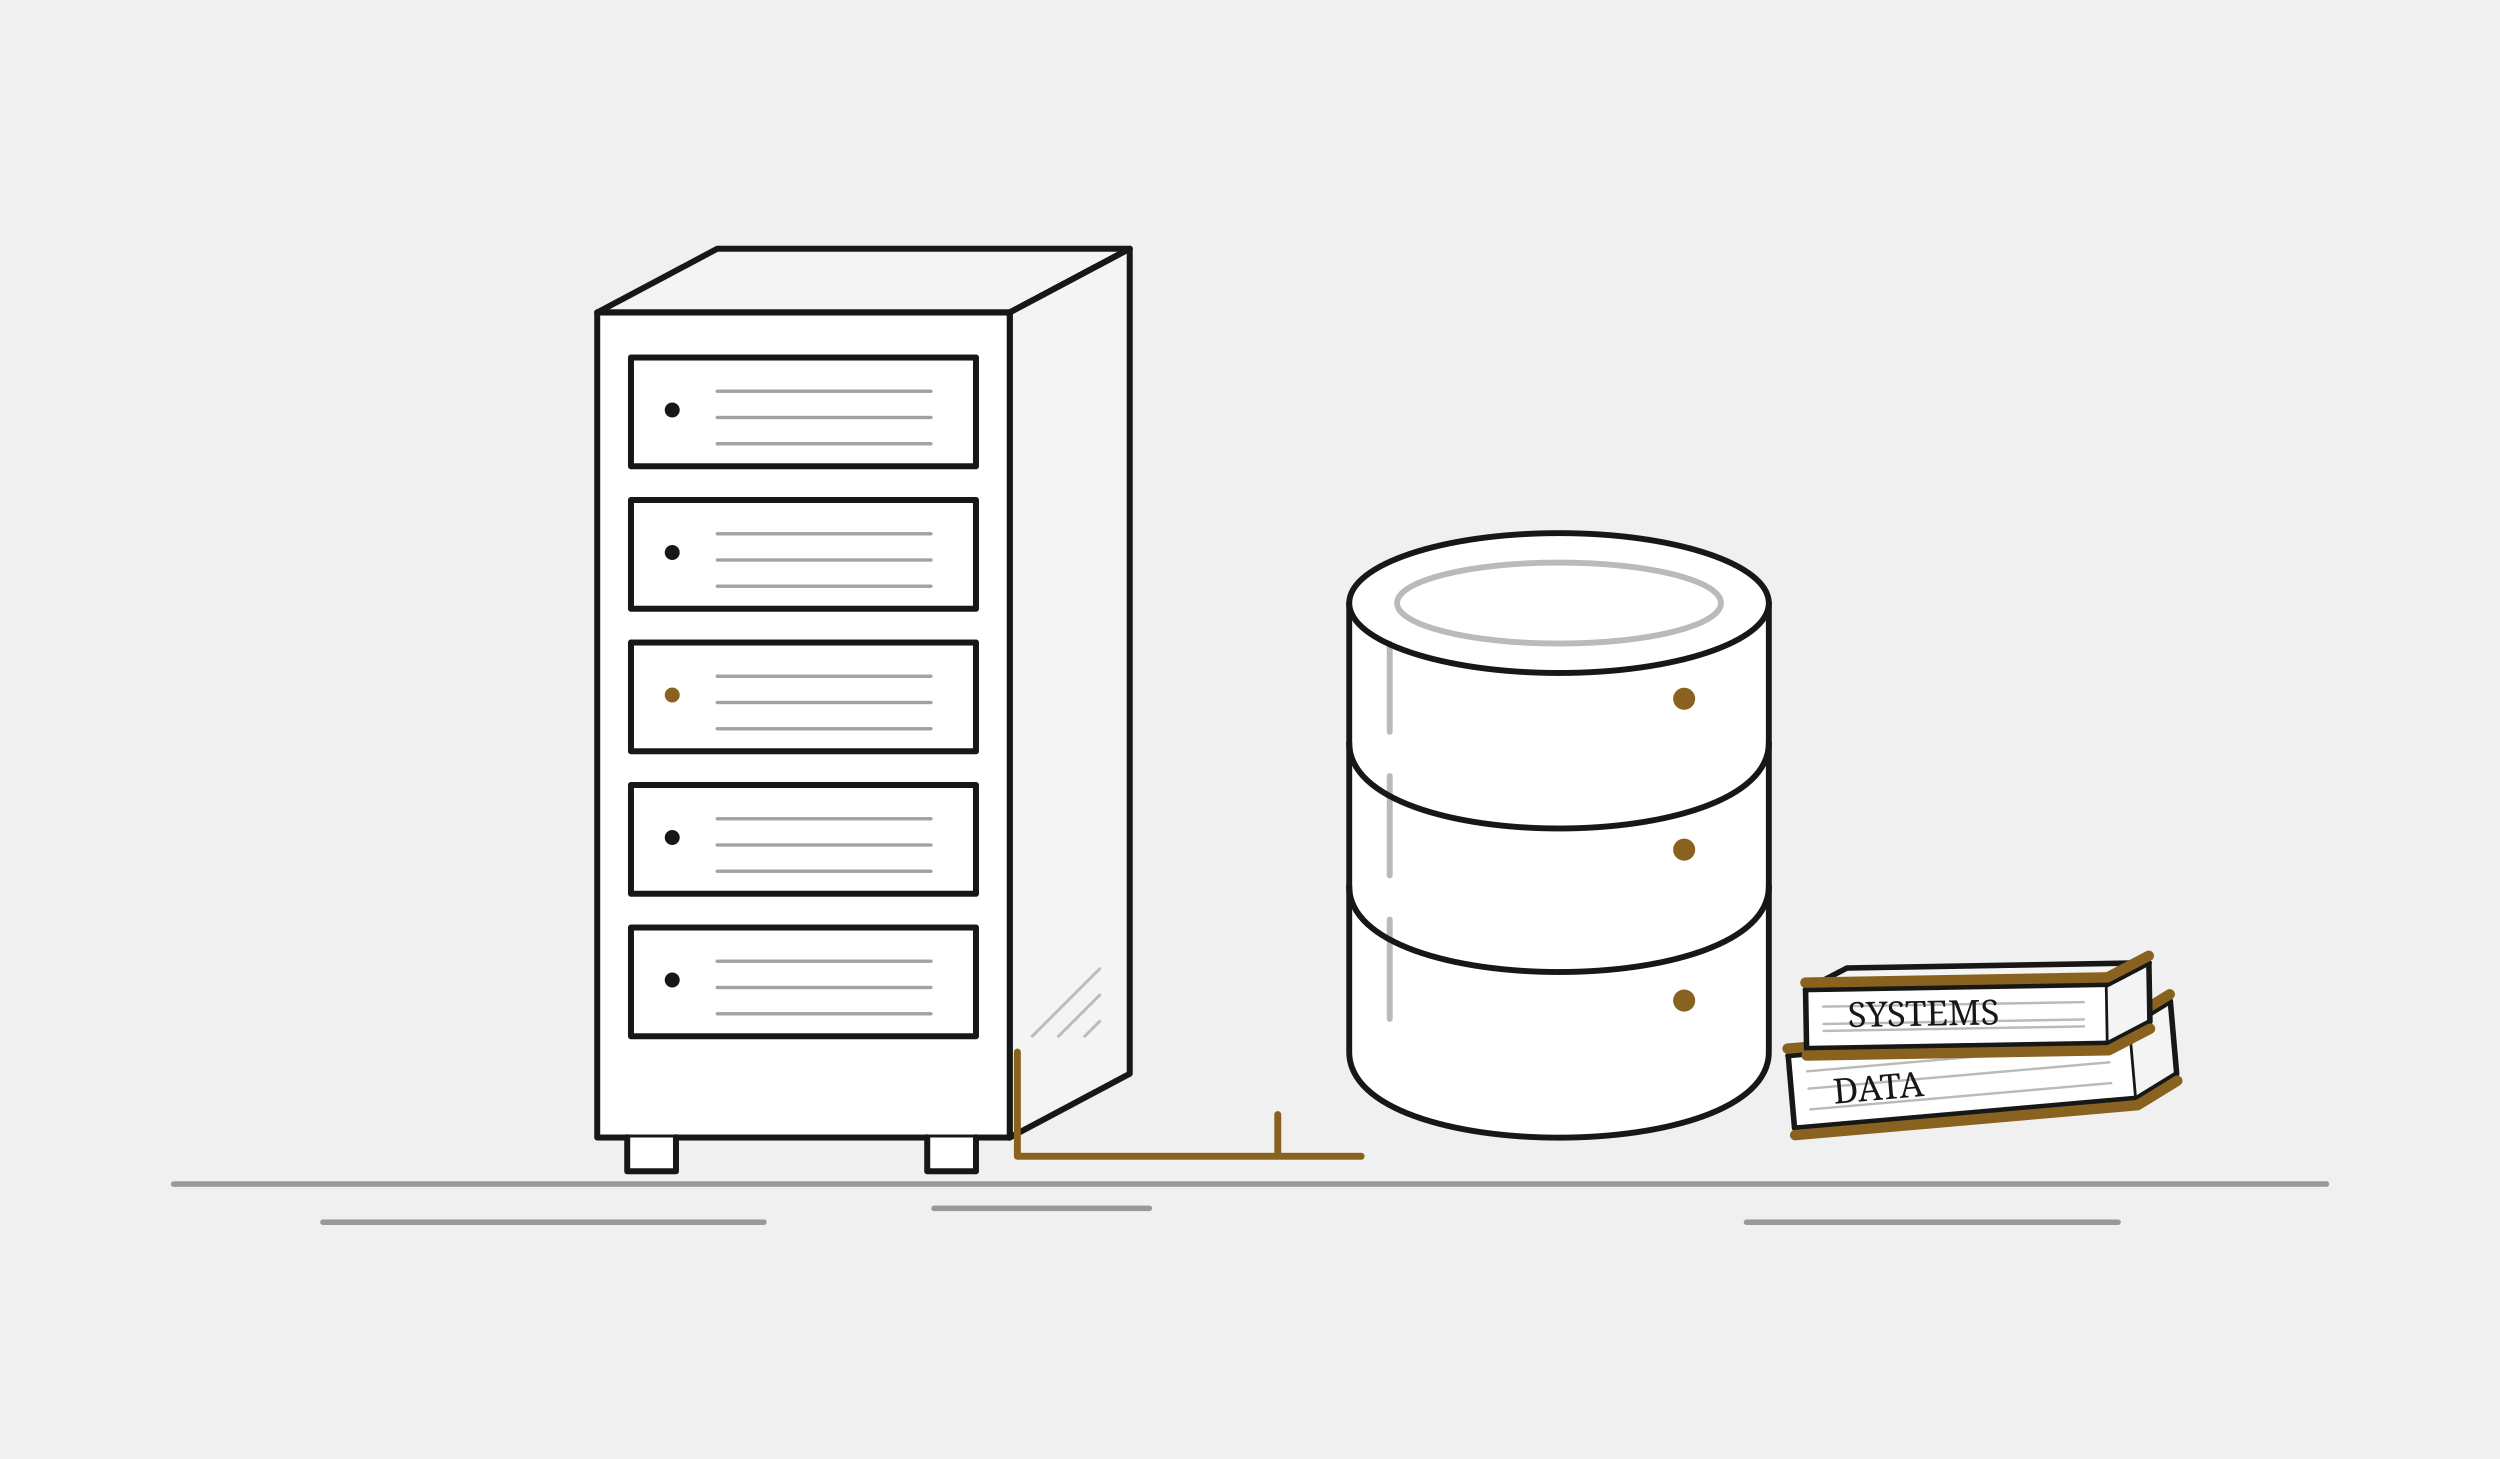
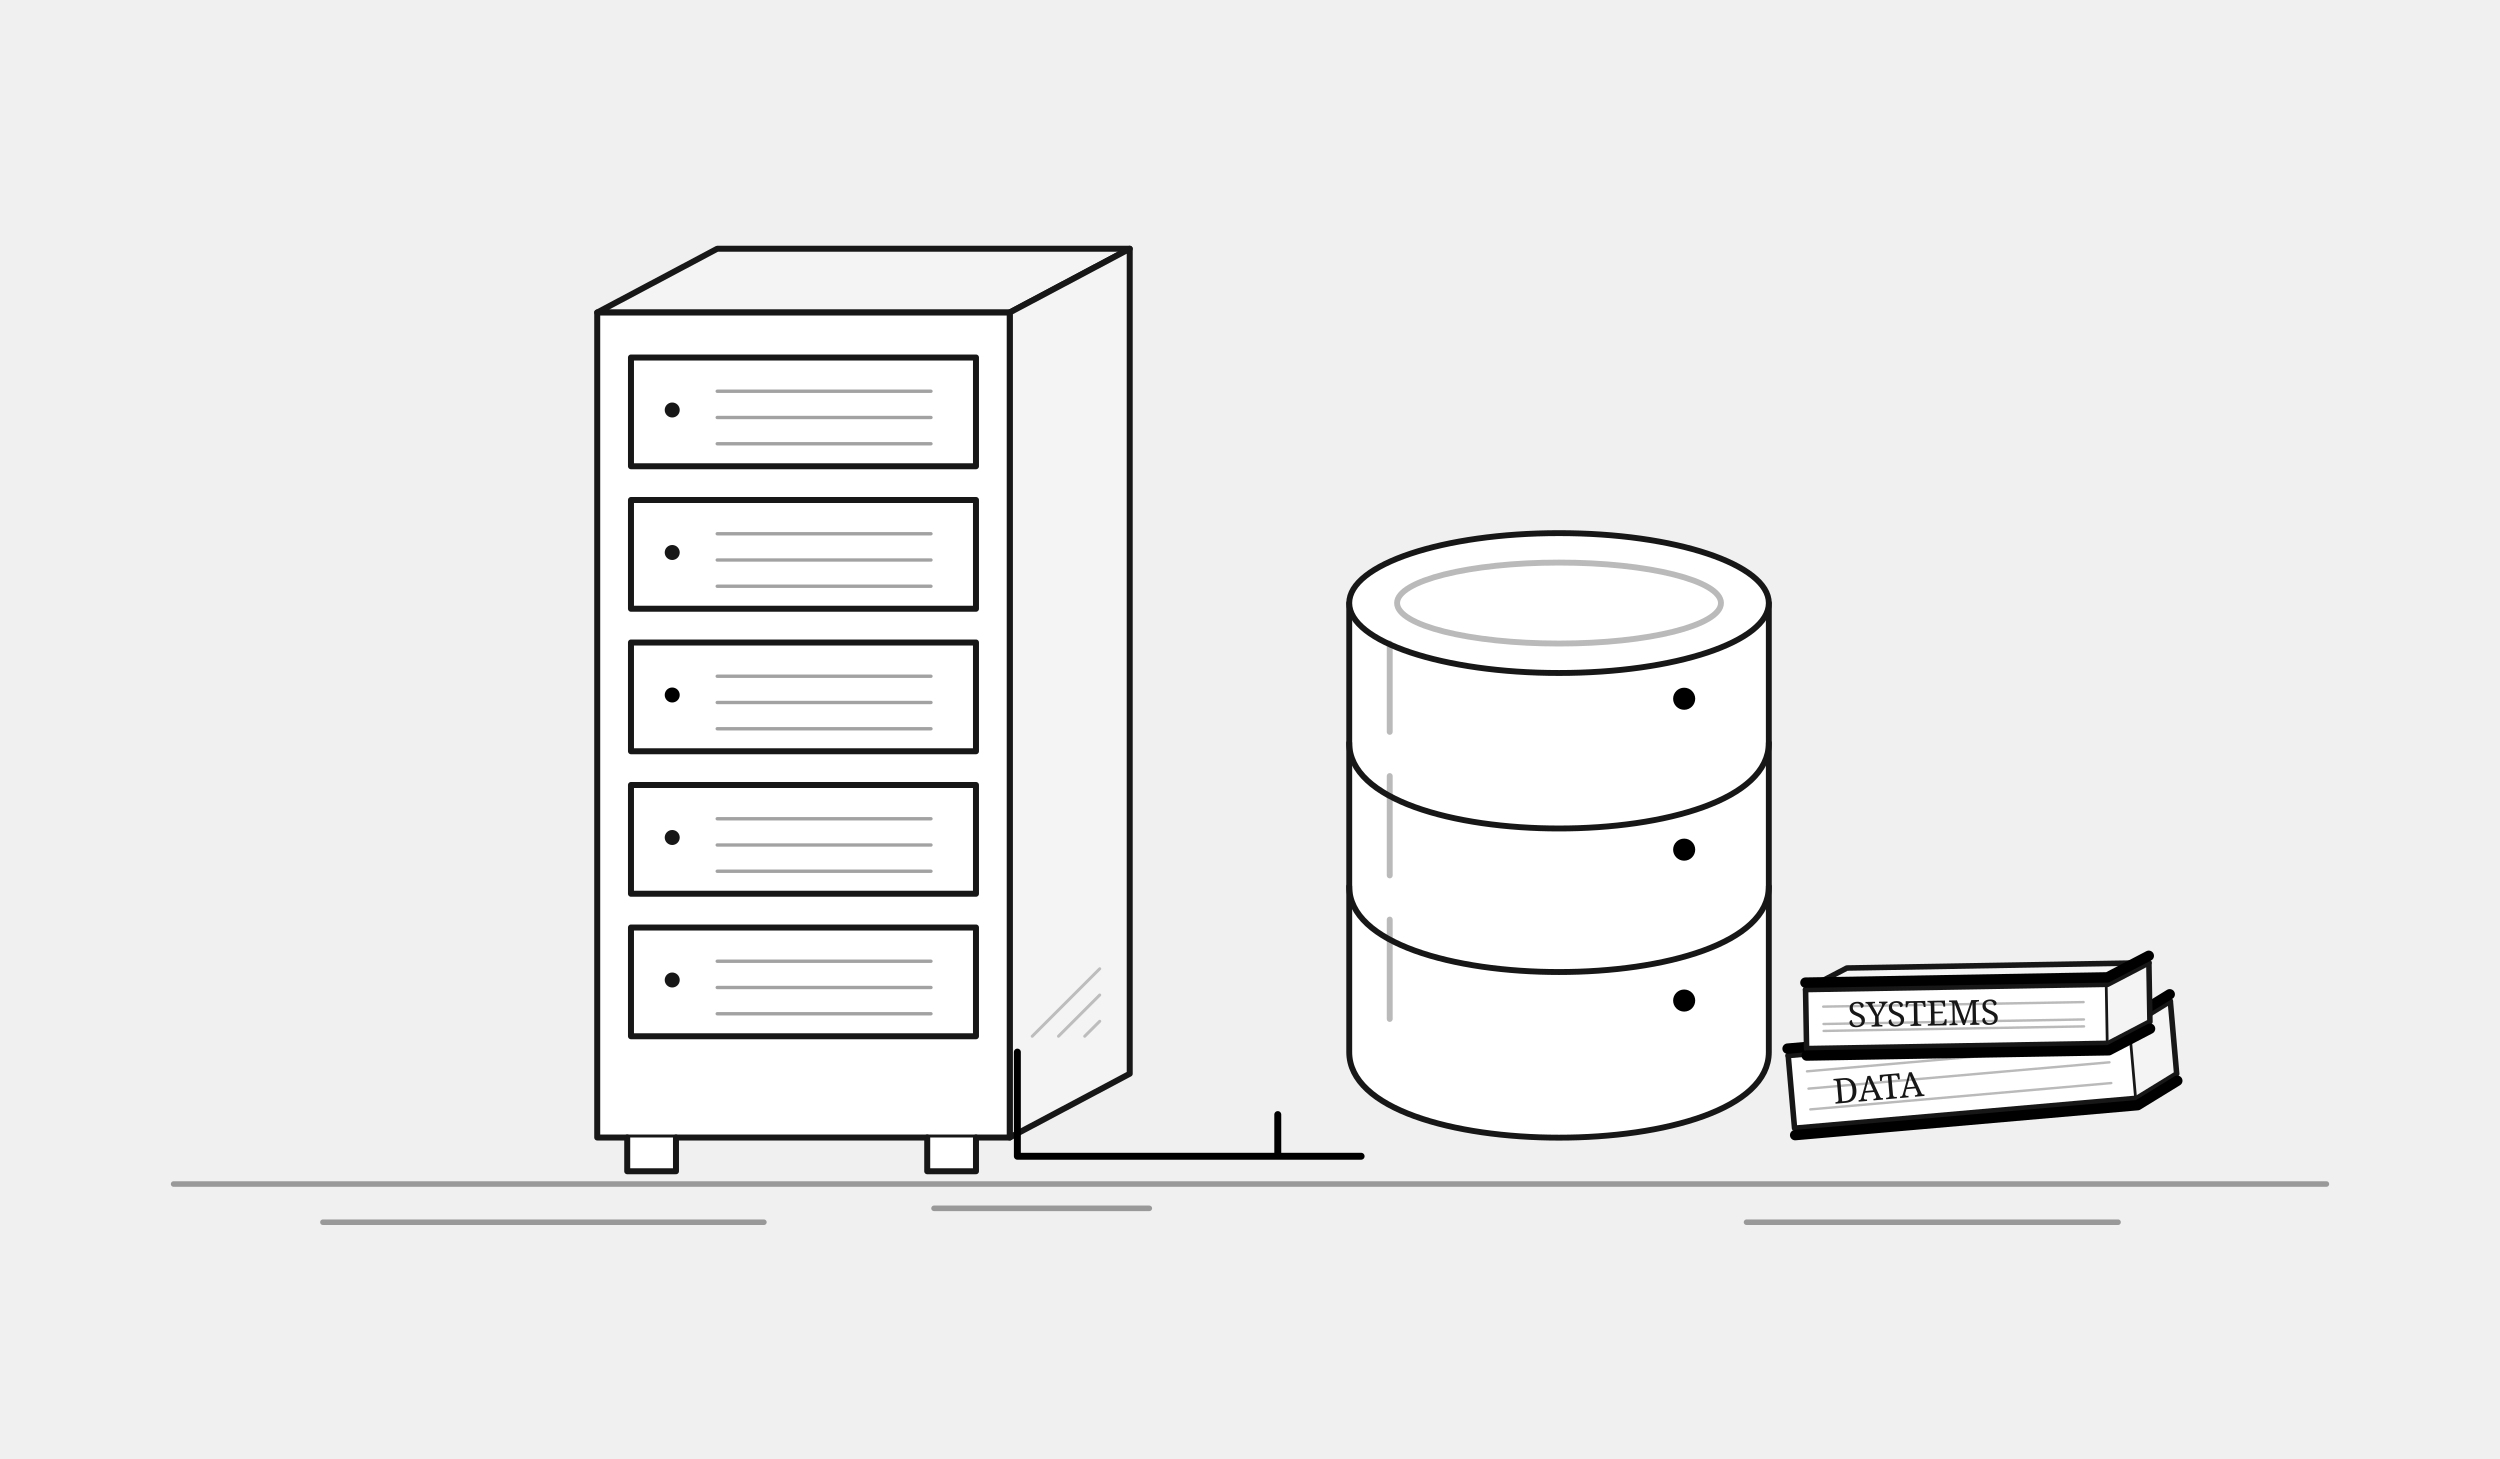
<svg xmlns="http://www.w3.org/2000/svg" width="720" height="420" viewBox="0 0 720 420">
  <g fill="none" stroke="#171717" stroke-width="1.6" stroke-linecap="round" stroke-linejoin="round">
    <g opacity=".4">
      <path d="M50 341h620m-577 11h127m49-4h62m172 4h107" />
    </g>
    <g transform="translate(172 90) scale(1.08)">
      <path d="M0 0 32-17h110l-32 17Z" fill="#f4f4f4" />
      <path d="M110 0l32-17v220l-32 17Z" fill="#f4f4f4" />
      <rect x="0" y="0" width="110" height="220" fill="white" />
      <rect x="9" y="12" width="92" height="29" fill="white" />
      <circle cx="20" cy="26" r="2" fill="#171717" stroke="none" />
      <path d="M32 21h57m-57 7h57m-57 7h57" opacity=".4" stroke-width=".9" />
      <rect x="9" y="50" width="92" height="29" fill="white" />
      <circle cx="20" cy="64" r="2" fill="#171717" stroke="none" />
      <path d="M32 59h57m-57 7h57m-57 7h57" opacity=".4" stroke-width=".9" />
      <rect x="9" y="88" width="92" height="29" fill="white" />
-       <circle cx="20" cy="102" r="2" fill="#88621e" stroke="none" />
+       <circle cx="20" cy="102" r="2" fill="#000000" stroke="none" />
      <path d="M32 97h57m-57 7h57m-57 7h57" opacity=".4" stroke-width=".9" />
      <rect x="9" y="126" width="92" height="29" fill="white" />
      <circle cx="20" cy="140" r="2" fill="#171717" stroke="none" />
      <path d="M32 135h57m-57 7h57m-57 7h57" opacity=".4" stroke-width=".9" />
      <rect x="9" y="164" width="92" height="29" fill="white" />
      <circle cx="20" cy="178" r="2" fill="#171717" stroke="none" />
      <path d="M32 173h57m-57 7h57m-57 7h57" opacity=".4" stroke-width=".9" />
      <path d="M8 220v9h13v-9m67 0v9h13v-9" fill="white" />
      <g opacity=".25" stroke-width=".8">
        <path d="M116 193l18 -18" />
        <path d="M123 193l11 -11" />
        <path d="M130 193l4 -4" />
      </g>
    </g>
    <g transform="translate(449 303) scale(1.06)">
      <path d="M-57-122V0c0 31 114 31 114 0v-122Z" fill="white" />
      <ellipse cx="0" cy="-122" rx="57" ry="19" fill="white" />
      <path d="M-57-84c0 31 114 31 114 0m-114 39c0 31 114 31 114 0" />
      <ellipse cx="0" cy="-122" rx="44" ry="11" opacity=".3" />
      <path d="M-46-111v24m0 39v-27m0 66v-27" opacity=".3" />
-       <circle cx="34" cy="-96" r="3" fill="#88621e" stroke="none" />
-       <circle cx="34" cy="-55" r="3" fill="#88621e" stroke="none" />
-       <circle cx="34" cy="-14" r="3" fill="#88621e" stroke="none" />
+       <circle cx="34" cy="-96" r="3" fill="#000000" stroke="none" />
+       <circle cx="34" cy="-55" r="3" fill="#000000" stroke="none" />
+       <circle cx="34" cy="-14" r="3" fill="#000000" stroke="none" />
    </g>
-     <path d="M293 303v30h99m-24-12v12" stroke="#88621e" stroke-width="2" />
+     <path d="M293 303v30h99m-24-12v12" stroke="#000000" stroke-width="2" />
    <g transform="translate(515 304) rotate(-5)">
      <path d="M0 0h99l12-6H12Z" fill="#f4f4f4" />
      <path d="M0 0v21h99V0Z" fill="white" />
      <path d="M99 0l12-6v21l-12 6" fill="#f4f4f4" />
      <path d="M5 5h87M5 10h87M5 16h87" opacity=".3" stroke-width=".7" />
-       <path d="M0 -2h99l12-6M0 23h99l12-6" stroke="#88621e" stroke-width="3" />
+       <path d="M0 -2h99l12-6M0 23h99l12-6" stroke="#000000" stroke-width="3" />
      <text x="12" y="15" font-size="10" fill="#171717" stroke="none" font-family="Georgia,serif">DATA</text>
    </g>
    <g transform="translate(520 285) rotate(-1)">
      <path d="M0 0h87l12-6H12Z" fill="#f4f4f4" />
      <path d="M0 0v17h87V0Z" fill="white" />
      <path d="M87 0l12-6v17l-12 6" fill="#f4f4f4" />
      <path d="M5 5h75M5 10h75M5 12h75" opacity=".3" stroke-width=".7" />
-       <path d="M0 -2h87l12-6M0 19h87l12-6" stroke="#88621e" stroke-width="3" />
+       <path d="M0 -2h87l12-6M0 19h87l12-6" stroke="#000000" stroke-width="3" />
      <text x="12" y="11" font-size="10" fill="#171717" stroke="none" font-family="Georgia,serif">SYSTEMS</text>
    </g>
  </g>
</svg>
